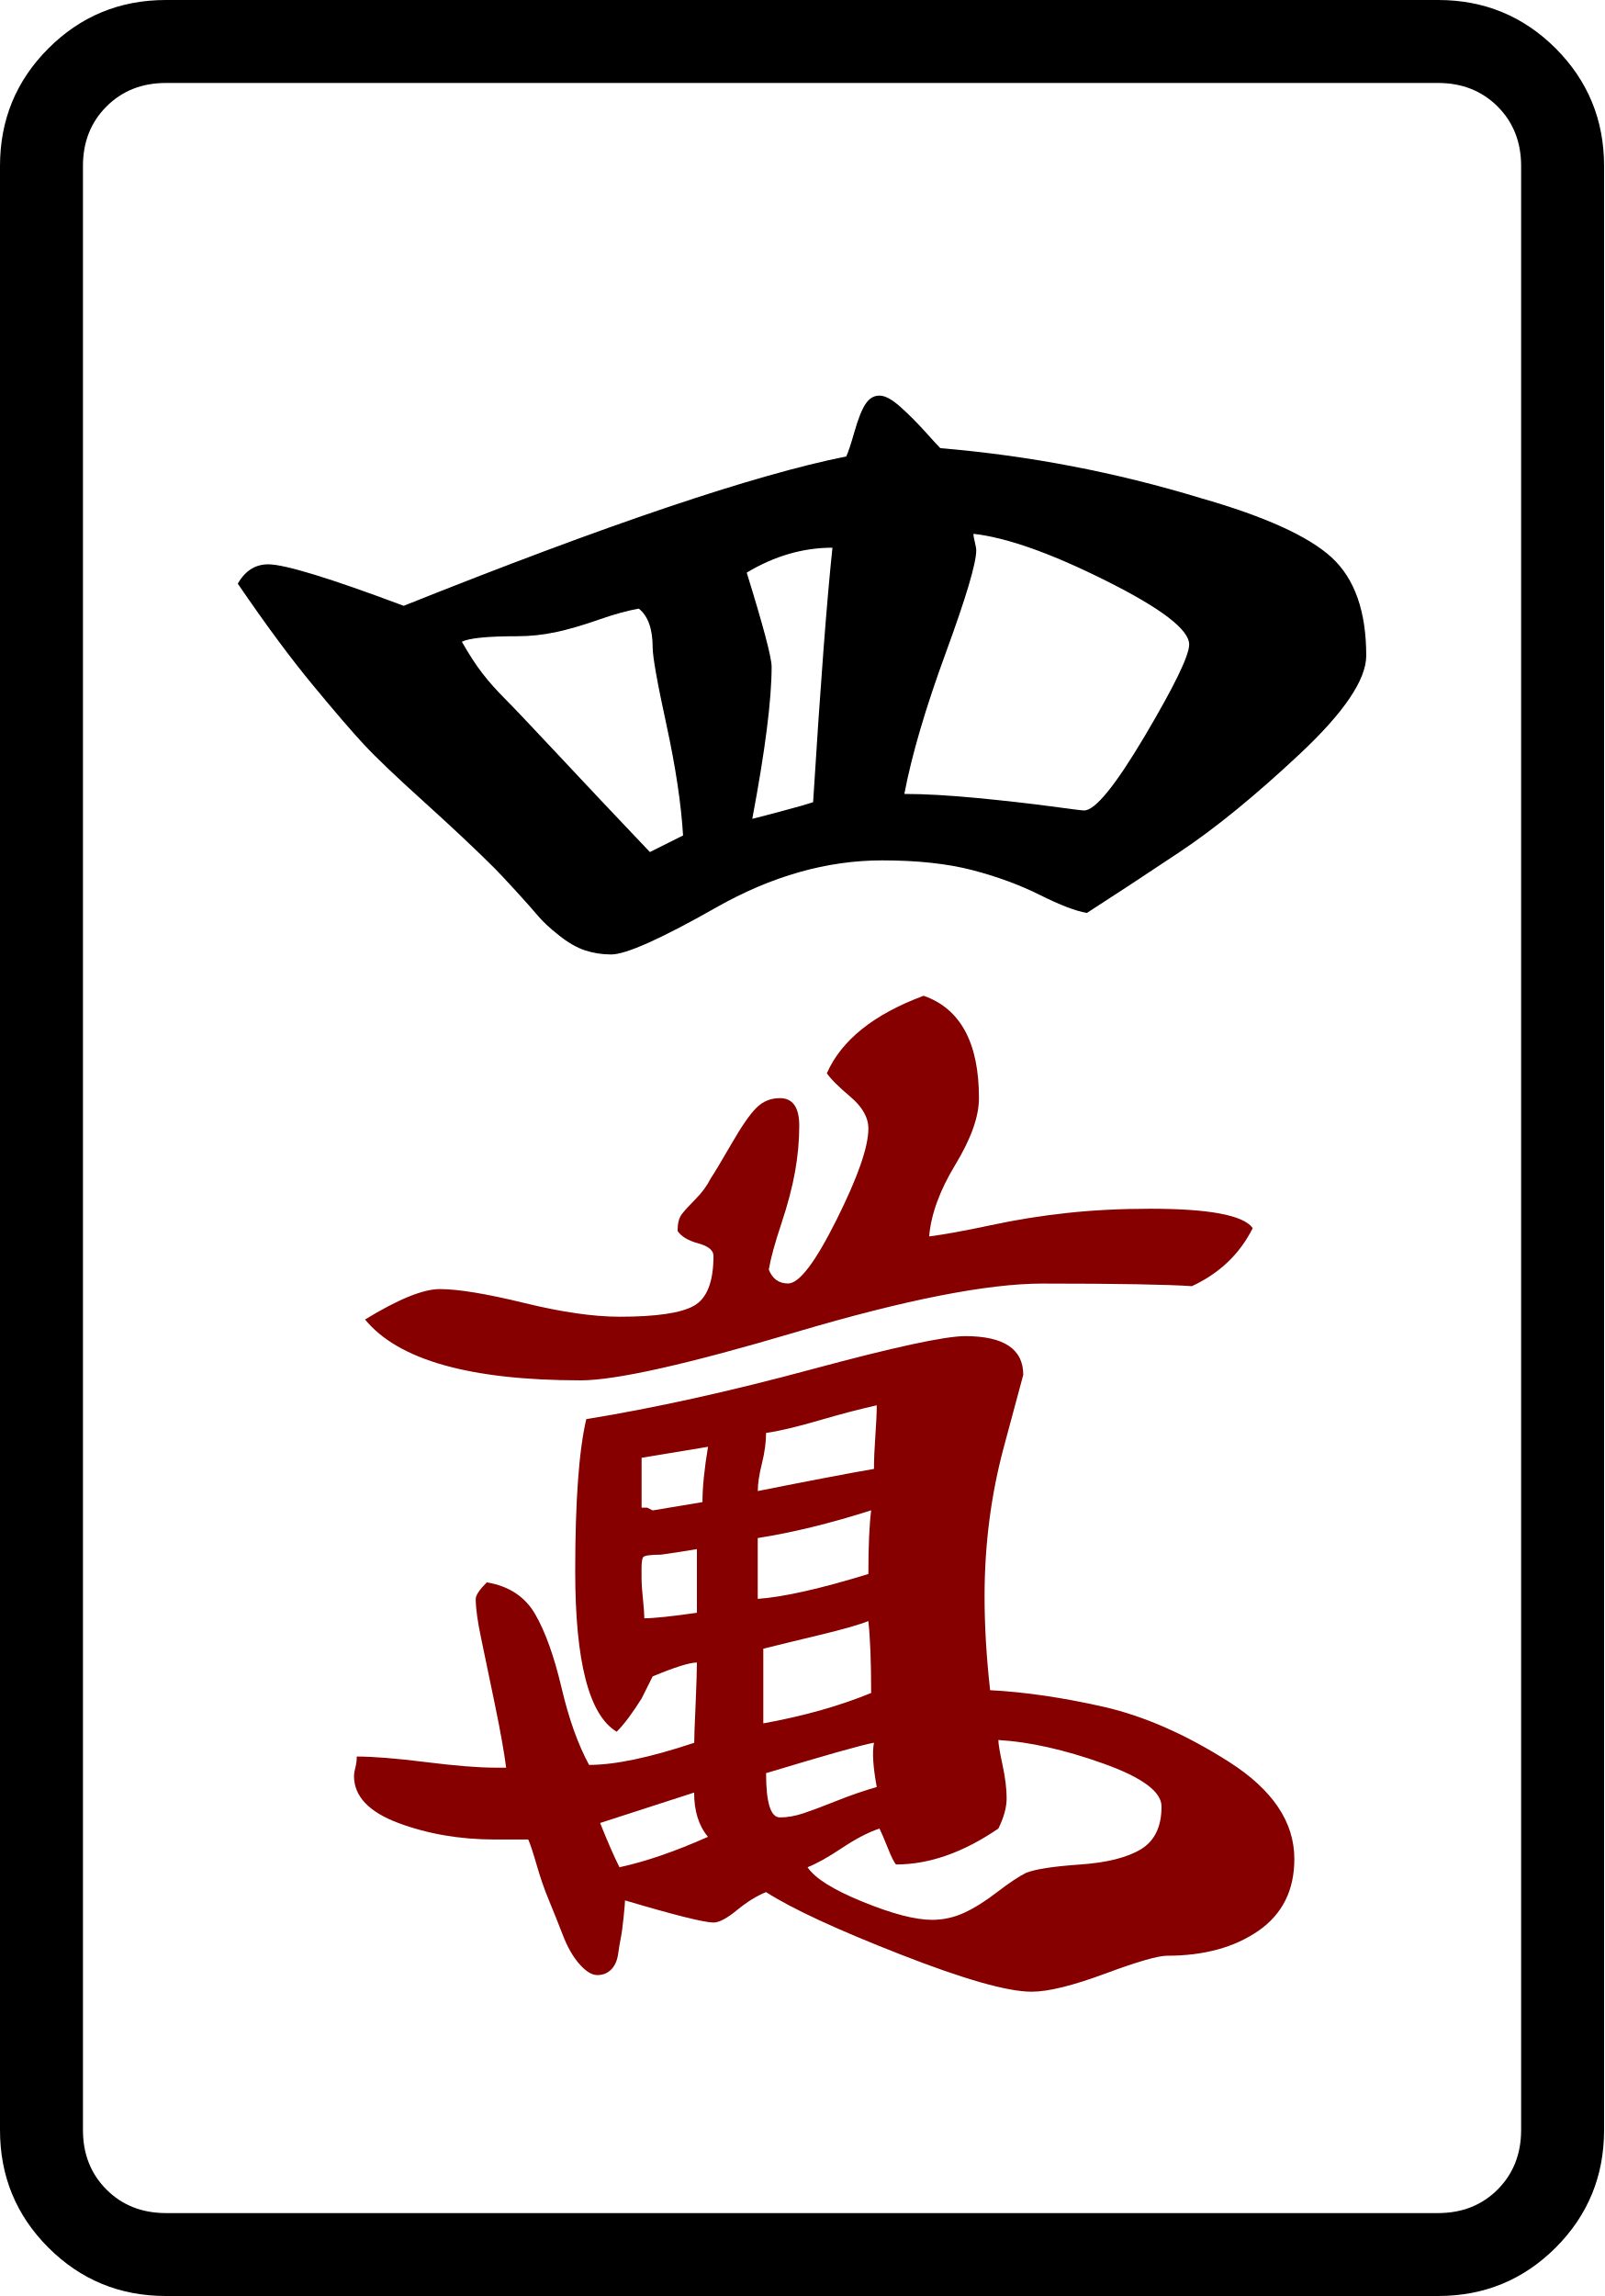
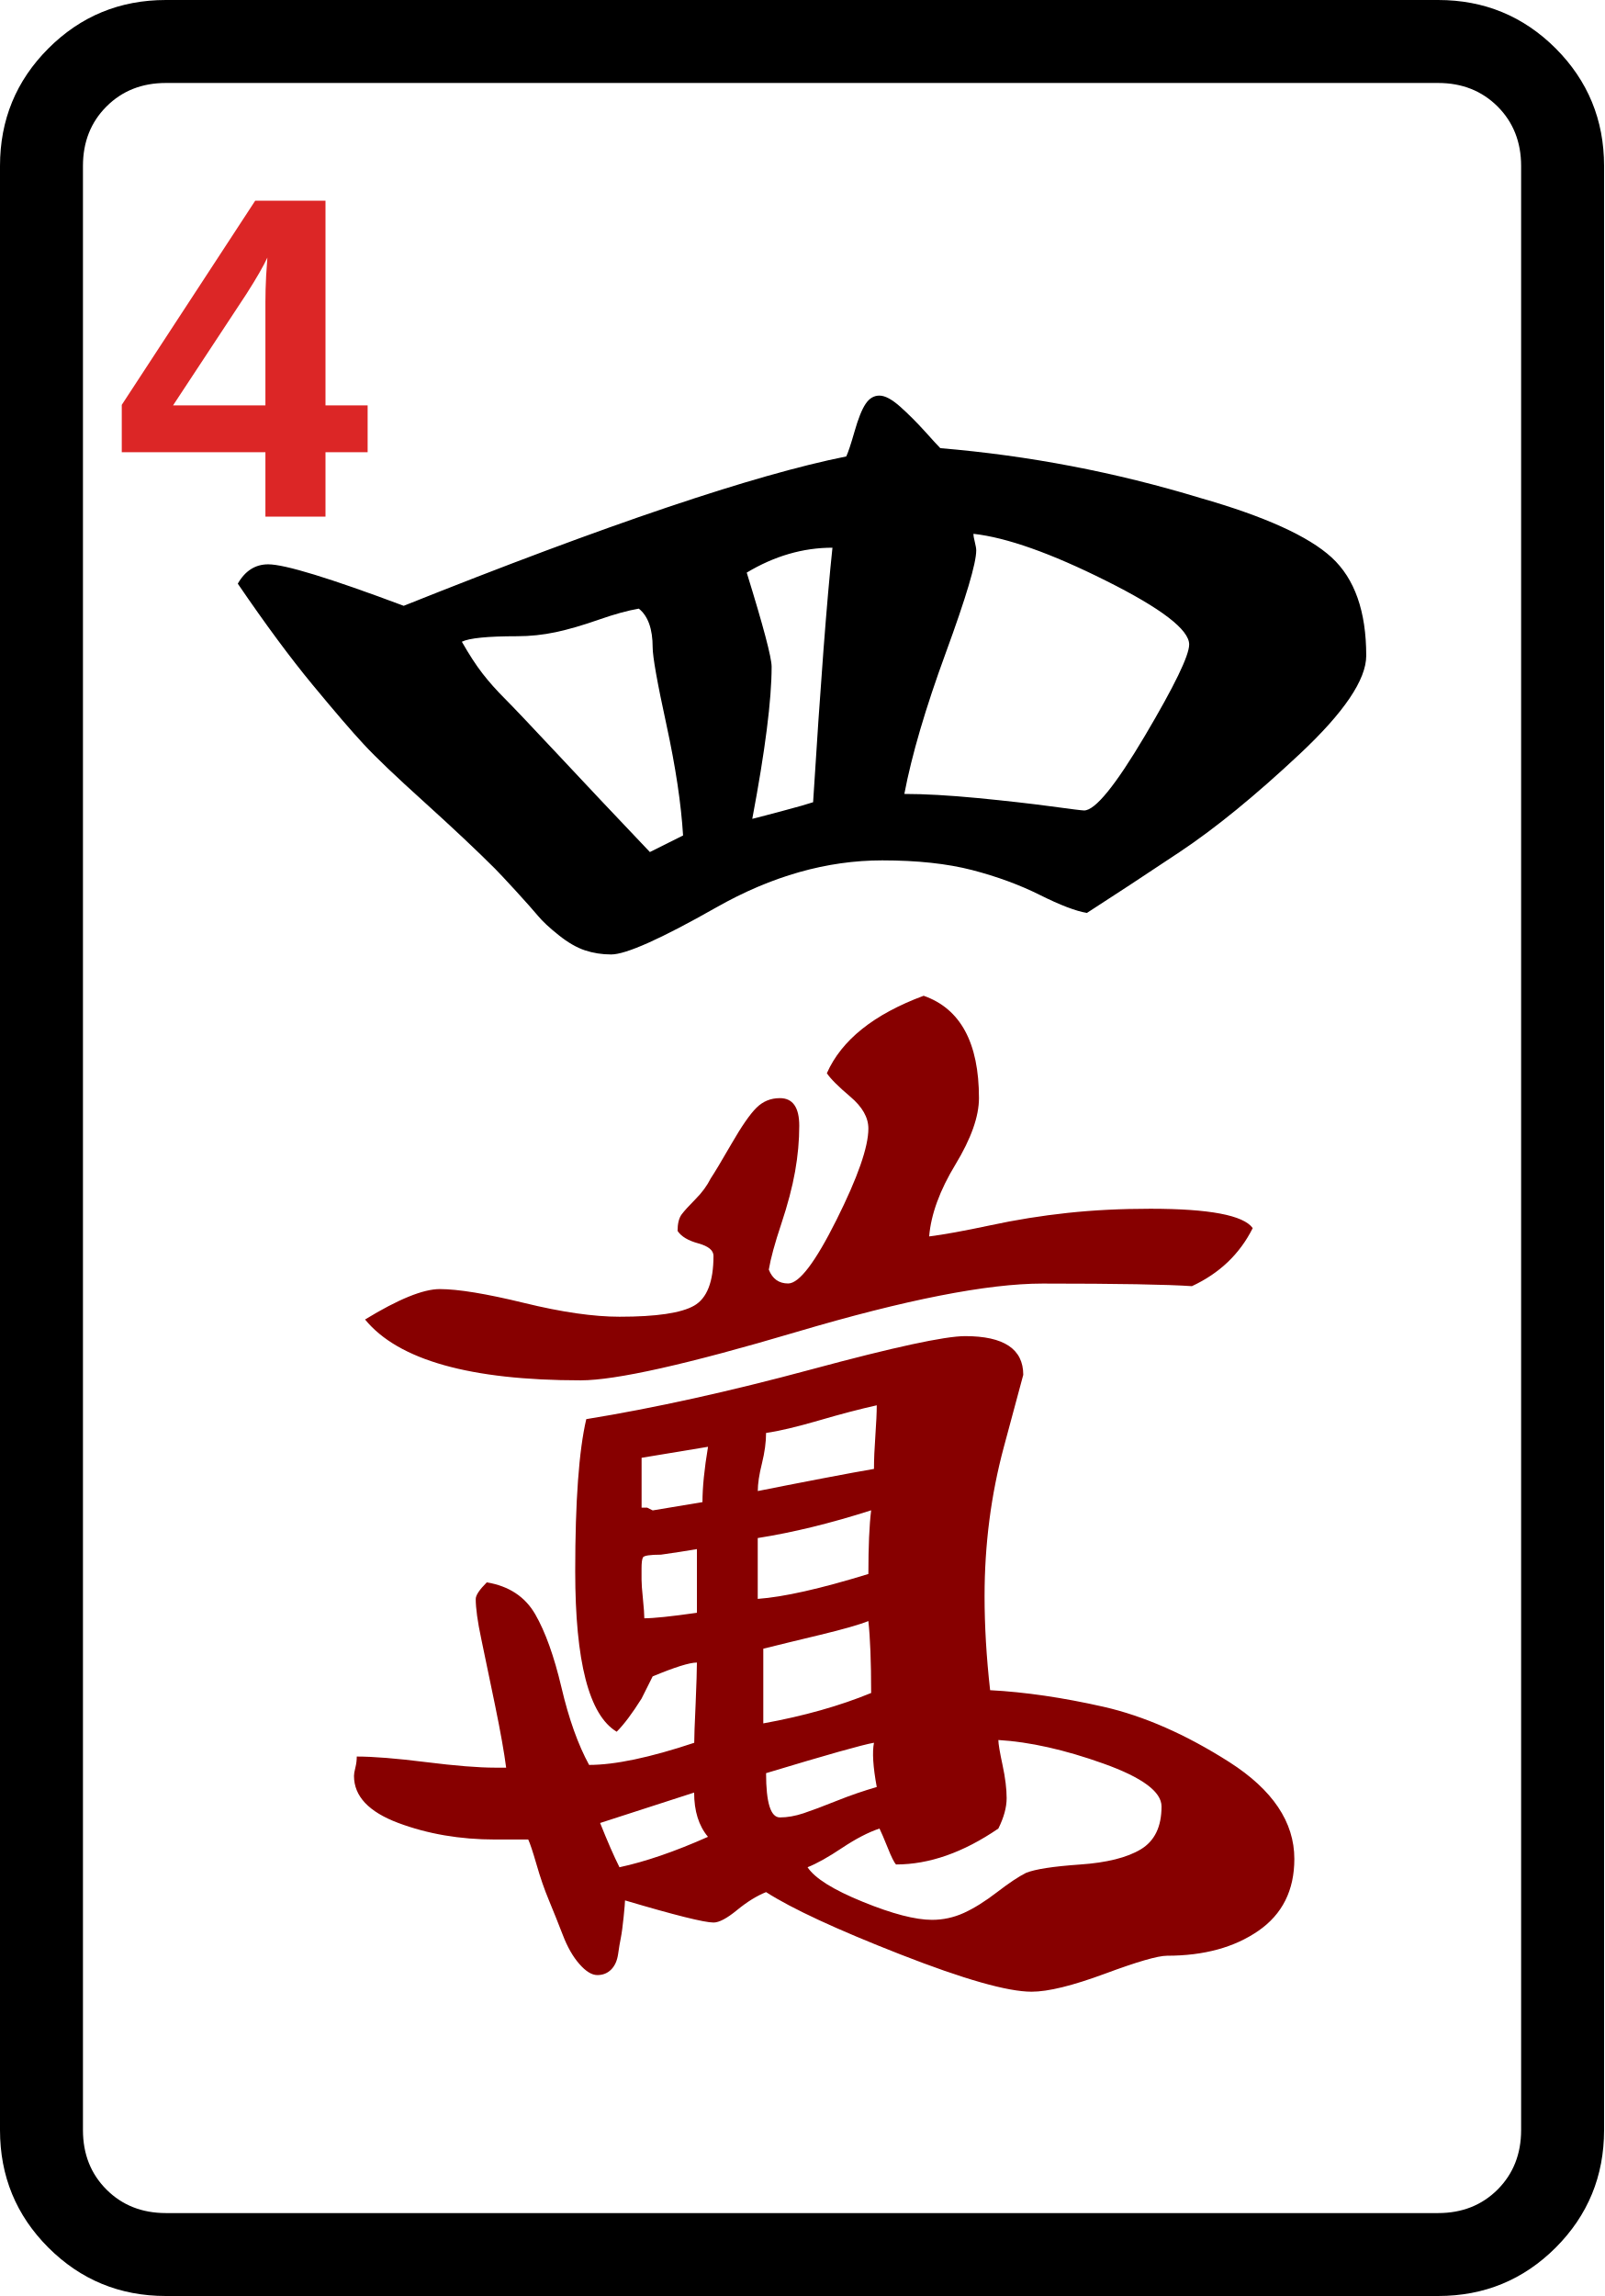
<svg xmlns="http://www.w3.org/2000/svg" version="1.1" id="图层_1" x="0px" y="0px" width="139.764" height="200" viewBox="0 0 139.764 200" enable-background="new 0 0 714 341" xml:space="preserve">
  <defs id="defs619" />
  <g transform="matrix(4.033234,0,0,4.033234,-529.4103,-33.17738)" id="g1485">
    <path id="path26" d="M 165.914,11.811 V 54.23 c 0,0.995 -0.349,1.842 -1.045,2.539 -0.697,0.696 -1.544,1.045 -2.54,1.045 h -27.483 c -0.996,0 -1.842,-0.349 -2.539,-1.045 -0.697,-0.697 -1.045,-1.544 -1.045,-2.539 V 11.811 c 0,-0.995 0.348,-1.842 1.045,-2.539 0.697,-0.697 1.543,-1.046 2.539,-1.046 h 27.483 c 0.996,0 1.842,0.349 2.54,1.046 0.695,0.697 1.045,1.543 1.045,2.539 z m -3.585,-1.793 h -27.483 c -0.518,0 -0.946,0.17 -1.284,0.508 -0.339,0.339 -0.508,0.768 -0.508,1.285 V 54.23 c 0,0.517 0.169,0.946 0.508,1.285 0.338,0.338 0.766,0.508 1.284,0.508 h 27.483 c 0.518,0 0.946,-0.17 1.285,-0.508 0.338,-0.339 0.508,-0.768 0.508,-1.285 V 11.811 c 0,-0.517 -0.17,-0.946 -0.508,-1.285 -0.34,-0.338 -0.768,-0.508 -1.285,-0.508 z" />
    <path style="fill:#870000" id="path28" d="m 146.317,44.133 c -0.16,0 -0.478,0.1 -0.956,0.299 l -0.239,0.478 c -0.2,0.319 -0.379,0.558 -0.538,0.717 -0.598,-0.358 -0.896,-1.513 -0.896,-3.465 0,-1.513 0.08,-2.608 0.239,-3.286 1.473,-0.239 3.096,-0.598 4.869,-1.076 1.772,-0.478 2.877,-0.717 3.316,-0.717 0.836,0 1.255,0.279 1.255,0.836 l -0.418,1.553 c -0.279,1.036 -0.418,2.112 -0.418,3.227 0,0.637 0.039,1.314 0.12,2.031 0.756,0.04 1.573,0.16 2.449,0.358 0.876,0.2 1.782,0.598 2.719,1.195 0.935,0.598 1.404,1.295 1.404,2.091 0,0.678 -0.259,1.195 -0.777,1.553 -0.518,0.358 -1.175,0.538 -1.972,0.538 -0.2,0 -0.647,0.13 -1.344,0.389 -0.698,0.258 -1.225,0.388 -1.583,0.388 -0.518,0 -1.464,-0.269 -2.838,-0.807 -1.375,-0.538 -2.34,-0.986 -2.898,-1.344 -0.2,0.08 -0.409,0.209 -0.627,0.388 -0.219,0.18 -0.388,0.269 -0.508,0.269 -0.199,0 -0.836,-0.159 -1.912,-0.478 0,0.041 -0.01,0.16 -0.03,0.358 -0.021,0.2 -0.04,0.349 -0.06,0.448 -0.021,0.1 -0.04,0.219 -0.06,0.358 -0.021,0.14 -0.07,0.249 -0.149,0.329 -0.08,0.08 -0.179,0.12 -0.299,0.12 -0.119,0 -0.249,-0.08 -0.388,-0.239 -0.14,-0.159 -0.259,-0.368 -0.358,-0.627 -0.1,-0.258 -0.2,-0.508 -0.299,-0.747 -0.1,-0.239 -0.189,-0.498 -0.269,-0.777 -0.081,-0.278 -0.14,-0.457 -0.179,-0.538 h -0.717 c -0.757,0 -1.455,-0.12 -2.091,-0.358 -0.637,-0.239 -0.956,-0.577 -0.956,-1.016 0,-0.039 0.009,-0.099 0.03,-0.179 0.02,-0.08 0.03,-0.159 0.03,-0.239 0.358,0 0.856,0.04 1.494,0.12 0.637,0.08 1.135,0.12 1.494,0.12 h 0.239 c -0.041,-0.318 -0.12,-0.767 -0.239,-1.344 -0.12,-0.577 -0.219,-1.055 -0.298,-1.434 -0.081,-0.378 -0.12,-0.667 -0.12,-0.866 0,-0.079 0.08,-0.199 0.239,-0.358 0.478,0.08 0.826,0.309 1.045,0.687 0.219,0.379 0.408,0.906 0.568,1.583 0.159,0.678 0.358,1.235 0.597,1.673 0.557,0 1.314,-0.159 2.271,-0.478 0,-0.119 0.009,-0.397 0.03,-0.836 0.018,-0.439 0.028,-0.738 0.028,-0.897 z m 7.468,-8.185 c -1.195,0 -2.967,0.349 -5.317,1.045 -2.351,0.697 -3.904,1.045 -4.66,1.045 -2.39,0 -3.943,-0.438 -4.66,-1.314 0.717,-0.438 1.255,-0.657 1.613,-0.657 0.397,0 1.005,0.1 1.822,0.299 0.816,0.2 1.503,0.298 2.061,0.298 0.796,0 1.334,-0.079 1.613,-0.239 0.278,-0.159 0.418,-0.517 0.418,-1.076 0,-0.119 -0.11,-0.209 -0.328,-0.269 -0.22,-0.06 -0.369,-0.149 -0.448,-0.269 0,-0.159 0.03,-0.278 0.089,-0.358 0.06,-0.079 0.159,-0.188 0.299,-0.329 0.139,-0.139 0.249,-0.289 0.329,-0.448 0.08,-0.12 0.229,-0.368 0.448,-0.747 0.218,-0.378 0.397,-0.637 0.538,-0.777 0.139,-0.139 0.308,-0.209 0.508,-0.209 0.278,0 0.418,0.2 0.418,0.597 0,0.319 -0.03,0.648 -0.09,0.986 -0.06,0.339 -0.16,0.717 -0.299,1.135 -0.14,0.418 -0.229,0.747 -0.269,0.986 0.079,0.2 0.218,0.299 0.418,0.299 0.239,0 0.587,-0.458 1.045,-1.375 0.458,-0.916 0.688,-1.573 0.688,-1.971 0,-0.239 -0.13,-0.468 -0.389,-0.687 -0.259,-0.219 -0.429,-0.389 -0.508,-0.508 0.318,-0.717 1.016,-1.274 2.091,-1.673 0.796,0.279 1.195,1.016 1.195,2.21 0,0.398 -0.17,0.876 -0.508,1.434 -0.339,0.559 -0.528,1.076 -0.568,1.554 0.318,-0.04 0.756,-0.12 1.315,-0.239 0.557,-0.12 1.114,-0.209 1.672,-0.269 0.558,-0.06 1.155,-0.09 1.792,-0.09 1.274,0 2.011,0.14 2.211,0.418 -0.279,0.558 -0.717,0.977 -1.314,1.254 -0.516,-0.036 -1.592,-0.056 -3.225,-0.056 z m -9.559,11.65 c 0.159,0.398 0.298,0.717 0.418,0.956 0.558,-0.12 1.195,-0.338 1.912,-0.657 -0.2,-0.239 -0.299,-0.557 -0.299,-0.956 z m 0.896,-7.887 v 1.076 h 0.12 l 0.12,0.06 1.075,-0.179 c 0,-0.318 0.04,-0.717 0.12,-1.195 z m 1.195,1.972 c -0.239,0.041 -0.499,0.081 -0.777,0.12 -0.239,0 -0.369,0.021 -0.389,0.06 -0.021,0.041 -0.03,0.12 -0.03,0.239 0,0.08 0,0.16 0,0.239 0,0.081 0.009,0.219 0.03,0.418 0.02,0.2 0.03,0.339 0.03,0.418 0.199,0 0.577,-0.039 1.136,-0.119 z m 1.494,-2.509 c 0,0.2 -0.03,0.418 -0.089,0.658 -0.06,0.239 -0.09,0.438 -0.09,0.597 0.398,-0.08 0.856,-0.169 1.375,-0.269 0.517,-0.099 0.896,-0.169 1.135,-0.209 0,-0.199 0.01,-0.438 0.03,-0.717 0.019,-0.278 0.03,-0.498 0.03,-0.657 -0.359,0.08 -0.777,0.189 -1.255,0.329 -0.479,0.139 -0.858,0.229 -1.136,0.268 z m -0.18,2.27 v 1.314 c 0.558,-0.04 1.354,-0.219 2.39,-0.538 0,-0.598 0.02,-1.055 0.06,-1.375 -0.877,0.281 -1.693,0.48 -2.45,0.599 z m 0.12,2.39 v 1.613 c 0.875,-0.159 1.652,-0.378 2.33,-0.657 0,-0.677 -0.021,-1.195 -0.06,-1.553 -0.2,0.08 -0.548,0.179 -1.046,0.299 -0.498,0.119 -0.906,0.219 -1.224,0.298 z m 0.06,2.688 c 0,0.638 0.099,0.956 0.299,0.956 0.159,0 0.329,-0.03 0.508,-0.089 0.179,-0.06 0.418,-0.149 0.717,-0.269 0.299,-0.12 0.587,-0.218 0.867,-0.299 -0.081,-0.438 -0.1,-0.756 -0.06,-0.956 -0.24,0.041 -1.017,0.26 -2.331,0.657 z m 5.018,-0.716 c 0,0.081 0.03,0.26 0.09,0.538 0.06,0.279 0.089,0.519 0.089,0.717 0,0.2 -0.06,0.418 -0.179,0.657 -0.757,0.518 -1.494,0.776 -2.21,0.776 -0.04,-0.039 -0.1,-0.159 -0.179,-0.358 -0.08,-0.199 -0.14,-0.338 -0.179,-0.418 -0.239,0.08 -0.508,0.219 -0.807,0.418 -0.299,0.2 -0.548,0.339 -0.747,0.418 0.159,0.239 0.557,0.488 1.195,0.747 0.637,0.26 1.135,0.389 1.494,0.389 0.239,0 0.468,-0.05 0.687,-0.149 0.218,-0.099 0.458,-0.249 0.717,-0.448 0.259,-0.199 0.468,-0.338 0.627,-0.418 0.199,-0.08 0.587,-0.139 1.165,-0.18 0.577,-0.039 1.016,-0.149 1.314,-0.328 0.299,-0.18 0.448,-0.488 0.448,-0.926 0,-0.318 -0.418,-0.627 -1.255,-0.926 -0.837,-0.299 -1.593,-0.469 -2.27,-0.509 z" />
    <path id="path30" d="m 136.399,20.832 c 0.158,-0.278 0.378,-0.418 0.657,-0.418 0.358,0 1.334,0.299 2.927,0.896 4.381,-1.752 7.567,-2.828 9.56,-3.226 0.039,-0.08 0.099,-0.259 0.179,-0.538 0.079,-0.278 0.159,-0.478 0.239,-0.597 0.08,-0.12 0.179,-0.179 0.299,-0.179 0.12,0 0.269,0.08 0.448,0.239 0.179,0.16 0.358,0.339 0.538,0.538 0.179,0.2 0.289,0.319 0.329,0.358 1.912,0.16 3.784,0.519 5.616,1.076 1.394,0.398 2.339,0.827 2.838,1.285 0.498,0.458 0.747,1.165 0.747,2.121 0,0.518 -0.478,1.225 -1.434,2.121 -0.956,0.896 -1.822,1.604 -2.599,2.121 -0.777,0.518 -1.444,0.956 -2.001,1.314 -0.239,-0.039 -0.578,-0.169 -1.016,-0.388 -0.439,-0.219 -0.926,-0.398 -1.464,-0.538 -0.538,-0.139 -1.186,-0.209 -1.942,-0.209 -1.195,0 -2.39,0.339 -3.584,1.016 -1.195,0.678 -1.952,1.016 -2.271,1.016 -0.2,0 -0.388,-0.03 -0.567,-0.089 -0.179,-0.06 -0.369,-0.169 -0.568,-0.329 -0.2,-0.159 -0.349,-0.298 -0.448,-0.418 -0.1,-0.12 -0.26,-0.299 -0.478,-0.538 -0.219,-0.239 -0.369,-0.398 -0.448,-0.478 -0.398,-0.398 -0.906,-0.875 -1.523,-1.434 -0.618,-0.557 -1.056,-0.975 -1.314,-1.254 -0.259,-0.278 -0.627,-0.707 -1.105,-1.285 -0.479,-0.579 -1.017,-1.307 -1.615,-2.183 z m 6.035,1.135 c -0.638,0 -1.036,0.04 -1.195,0.119 0.159,0.279 0.308,0.508 0.448,0.688 0.139,0.179 0.298,0.358 0.478,0.538 0.179,0.179 0.557,0.578 1.135,1.195 0.577,0.618 1.244,1.325 2.001,2.121 l 0.717,-0.358 c -0.041,-0.677 -0.16,-1.473 -0.359,-2.39 -0.2,-0.916 -0.298,-1.473 -0.298,-1.673 0,-0.397 -0.1,-0.677 -0.299,-0.836 -0.239,0.041 -0.528,0.12 -0.867,0.239 -0.339,0.119 -0.647,0.209 -0.926,0.269 -0.278,0.059 -0.557,0.088 -0.835,0.088 z m 4.959,-1.374 c 0.358,1.156 0.538,1.833 0.538,2.032 0,0.717 -0.14,1.813 -0.418,3.286 0.159,-0.04 0.388,-0.099 0.687,-0.18 0.299,-0.079 0.508,-0.139 0.627,-0.179 0.159,-2.548 0.299,-4.381 0.418,-5.497 -0.638,0 -1.255,0.18 -1.852,0.538 z m 3.405,4.78 c 0.438,0 0.965,0.03 1.583,0.089 0.617,0.06 1.145,0.12 1.583,0.179 0.438,0.06 0.677,0.089 0.717,0.089 0.239,0 0.677,-0.538 1.314,-1.613 0.637,-1.076 0.956,-1.733 0.956,-1.972 0,-0.318 -0.597,-0.777 -1.792,-1.374 -1.195,-0.598 -2.151,-0.936 -2.868,-1.016 0,0.04 0.009,0.1 0.03,0.179 0.02,0.08 0.03,0.14 0.03,0.179 0,0.279 -0.22,1.016 -0.657,2.21 -0.439,1.198 -0.737,2.213 -0.896,3.05 z" />
  </g>
+   <text x="10" y="45" font-family="Arial, sans-serif" font-size="40" font-weight="bold" fill="#dc2626" stroke="none">4</text>
</svg>
